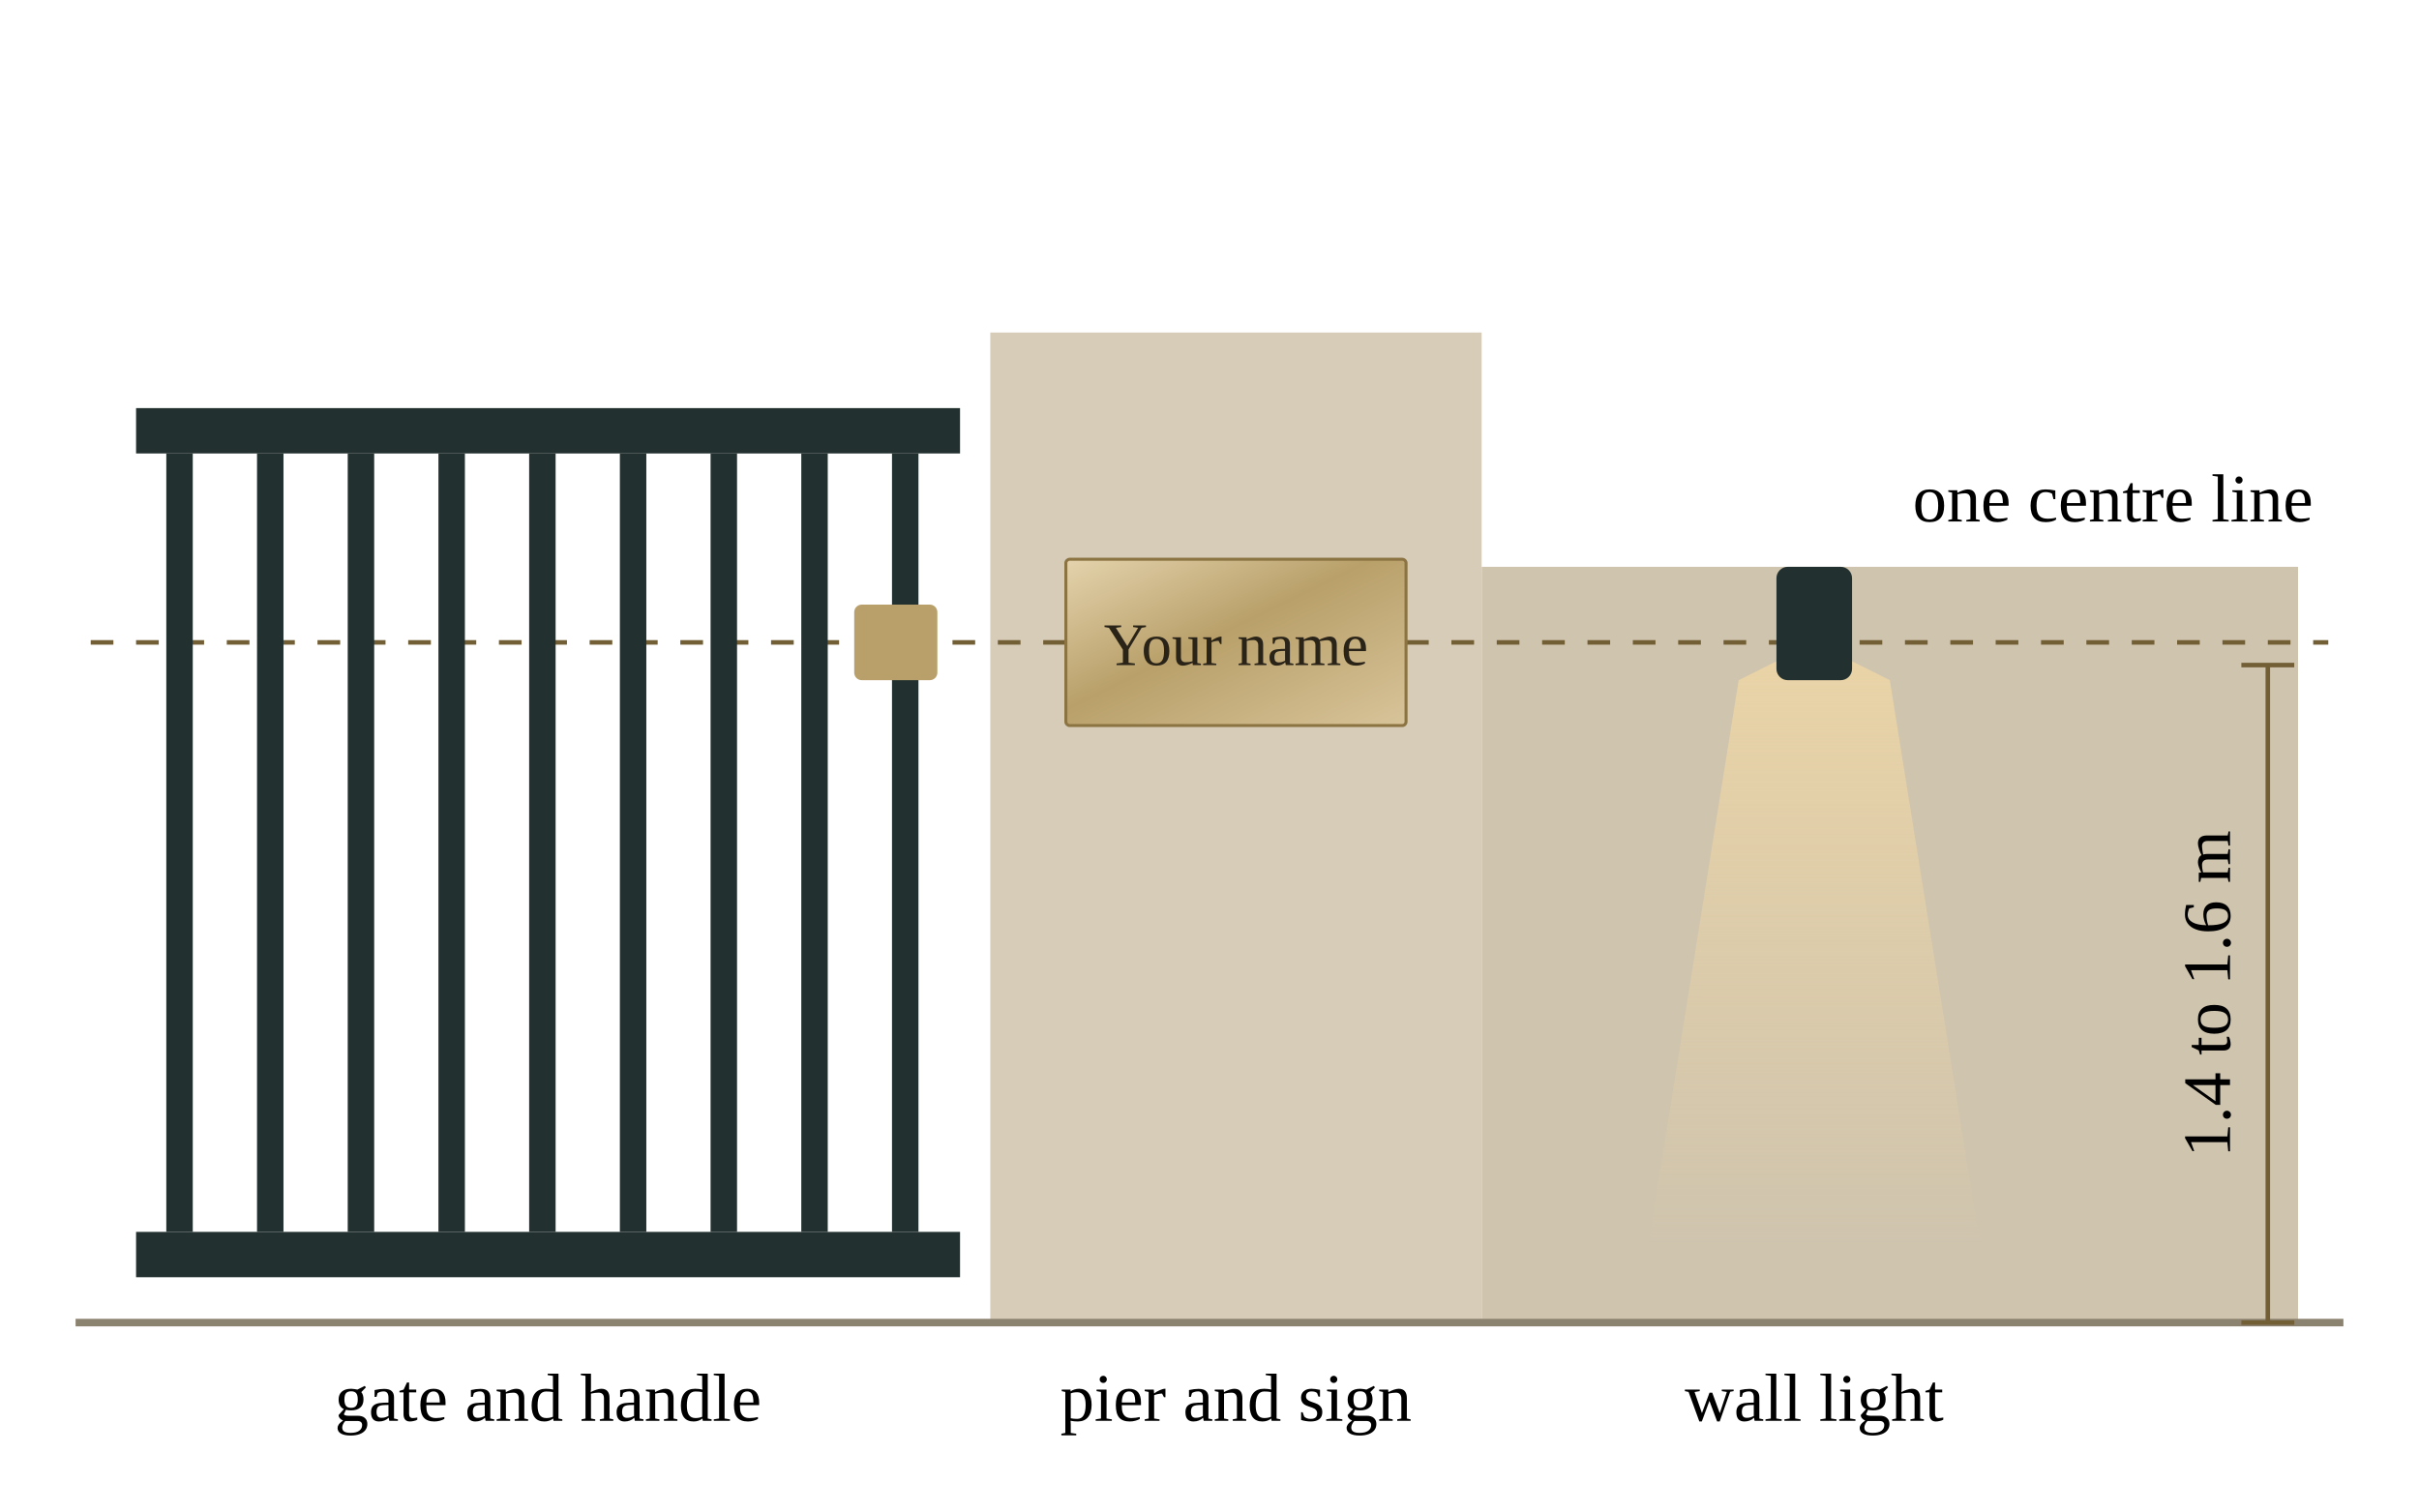
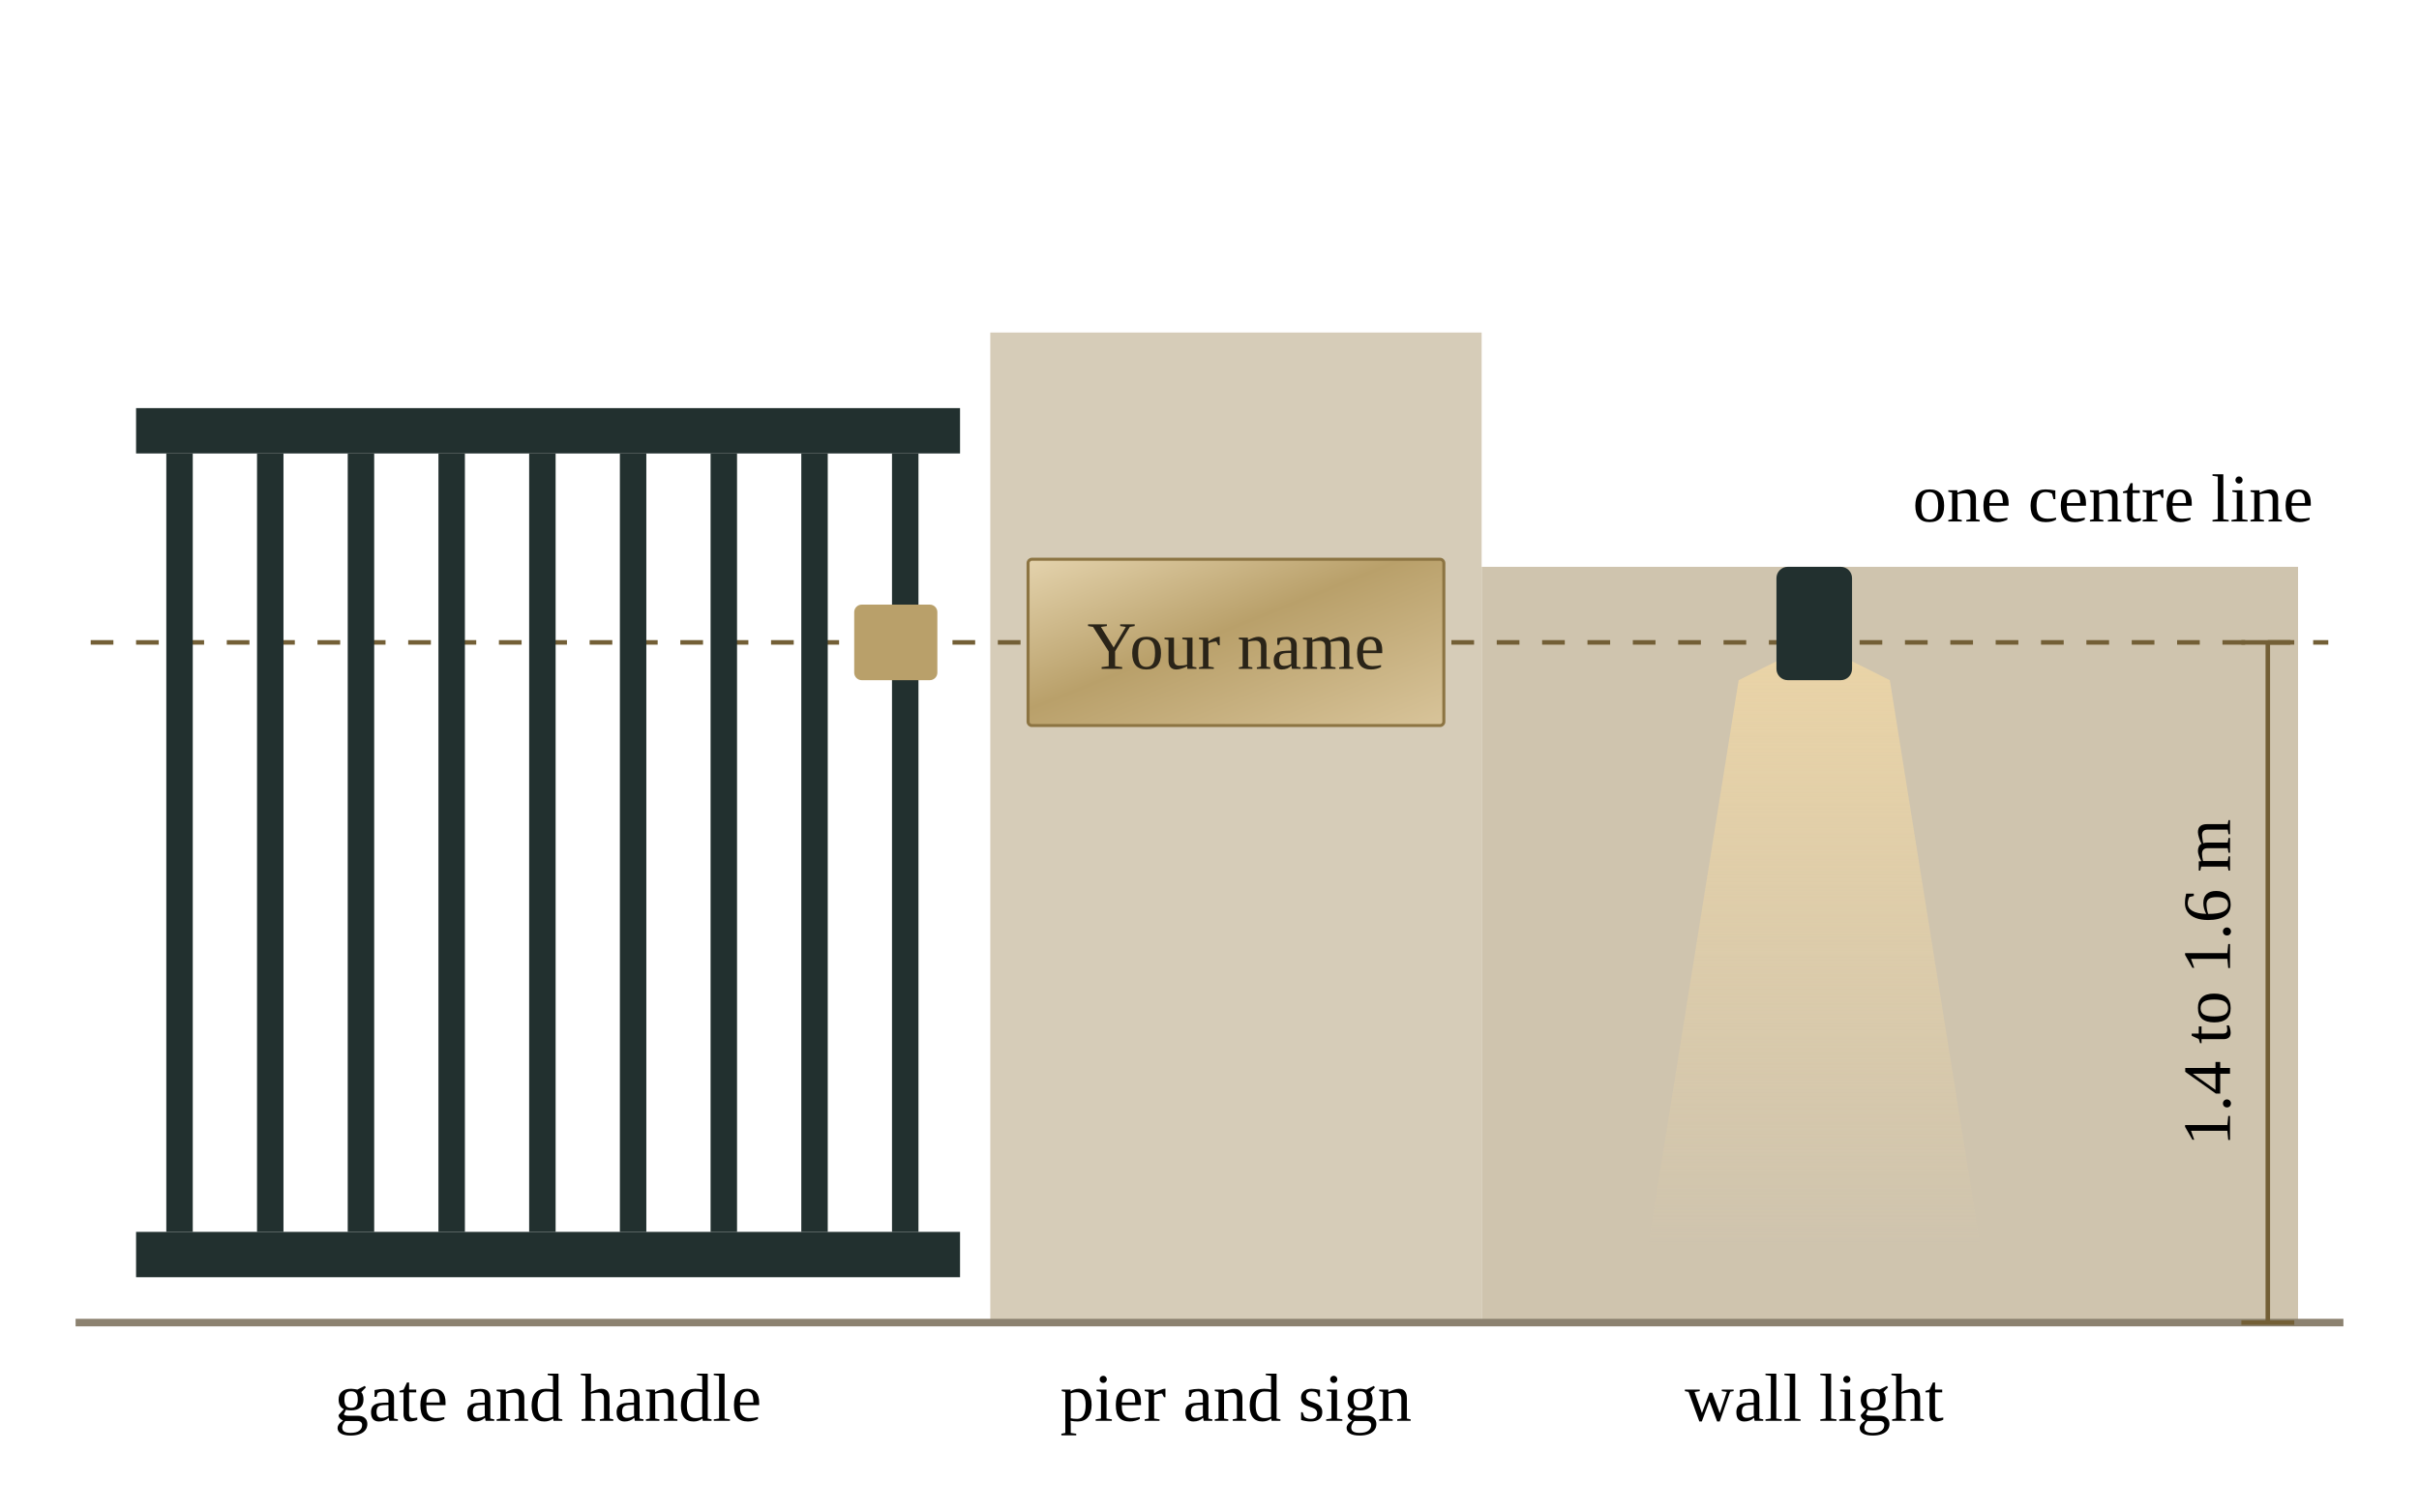
<svg xmlns="http://www.w3.org/2000/svg" viewBox="0 0 640 400">
  <defs>
    <linearGradient id="en-metal" x1="0" y1="0" x2="1" y2="1">
      <stop offset="0" stop-color="#E4D3AD" />
      <stop offset=".45" stop-color="#B9A06A" />
      <stop offset="1" stop-color="#D8C49A" />
    </linearGradient>
    <linearGradient id="en-cone" x1="0" y1="0" x2="0" y2="1">
      <stop offset="0" stop-color="#F3D9A4" stop-opacity=".75" />
      <stop offset="1" stop-color="#F3D9A4" stop-opacity="0" />
    </linearGradient>
  </defs>
  <rect x="392" y="150" width="216" height="200" fill="#CFC4AE" />
  <rect x="262" y="88" width="130" height="262" fill="#D6CCB8" />
  <path d="M24 170H616" stroke="#735F36" stroke-width="1.2" stroke-dasharray="6 6" />
  <g fill="#22302F">
    <rect x="36" y="108" width="218" height="12" />
    <rect x="36" y="326" width="218" height="12" />
    <rect x="44" y="120" width="7" height="206" />
    <rect x="68" y="120" width="7" height="206" />
    <rect x="92" y="120" width="7" height="206" />
    <rect x="116" y="120" width="7" height="206" />
    <rect x="140" y="120" width="7" height="206" />
    <rect x="164" y="120" width="7" height="206" />
    <rect x="188" y="120" width="7" height="206" />
    <rect x="212" y="120" width="7" height="206" />
    <rect x="236" y="120" width="7" height="206" />
  </g>
  <rect x="226" y="160" width="22" height="20" rx="2" fill="#B9A06A" />
  <path d="M480 170L460 180L436 330H524L500 180Z" fill="url(#en-cone)" />
  <rect x="470" y="150" width="20" height="30" rx="3" fill="#22302F" />
-   <rect x="282" y="148" width="90" height="44" rx="1" fill="url(#en-metal)" stroke="#8C7442" stroke-width=".8" />
-   <text class="fx" x="327" y="176" font-size="16" text-anchor="middle" style="fill:#2A2418">Your name</text>
+   <rect x="272" y="148" width="110" height="44" rx="1" fill="url(#en-metal)" stroke="#8C7442" stroke-width=".8" />
+   <text class="fx" x="327" y="177" font-size="18" text-anchor="middle" style="fill:#2A2418">Your name</text>
  <path d="M20 350H620" stroke="#8C8270" stroke-width="2" />
  <g stroke="#735F36" stroke-width="1.2">
-     <path d="M600 350V176M593 350H607M593 176H607" />
+     <path d="M600 350V170M593 350H607M593 170H607" />
  </g>
  <text class="fd" x="612" y="138" font-size="18" text-anchor="end">one centre line</text>
-   <text class="fd" transform="translate(590 263) rotate(-90)" font-size="18" text-anchor="middle">1.4 to 1.6 m</text>
+   <text class="fd" transform="translate(590 260) rotate(-90)" font-size="18" text-anchor="middle">1.4 to 1.6 m</text>
  <text class="fn" x="145" y="376" font-size="18" text-anchor="middle">gate and handle</text>
  <text class="fn" x="327" y="376" font-size="18" text-anchor="middle">pier and sign</text>
  <text class="fn" x="480" y="376" font-size="18" text-anchor="middle">wall light</text>
</svg>
